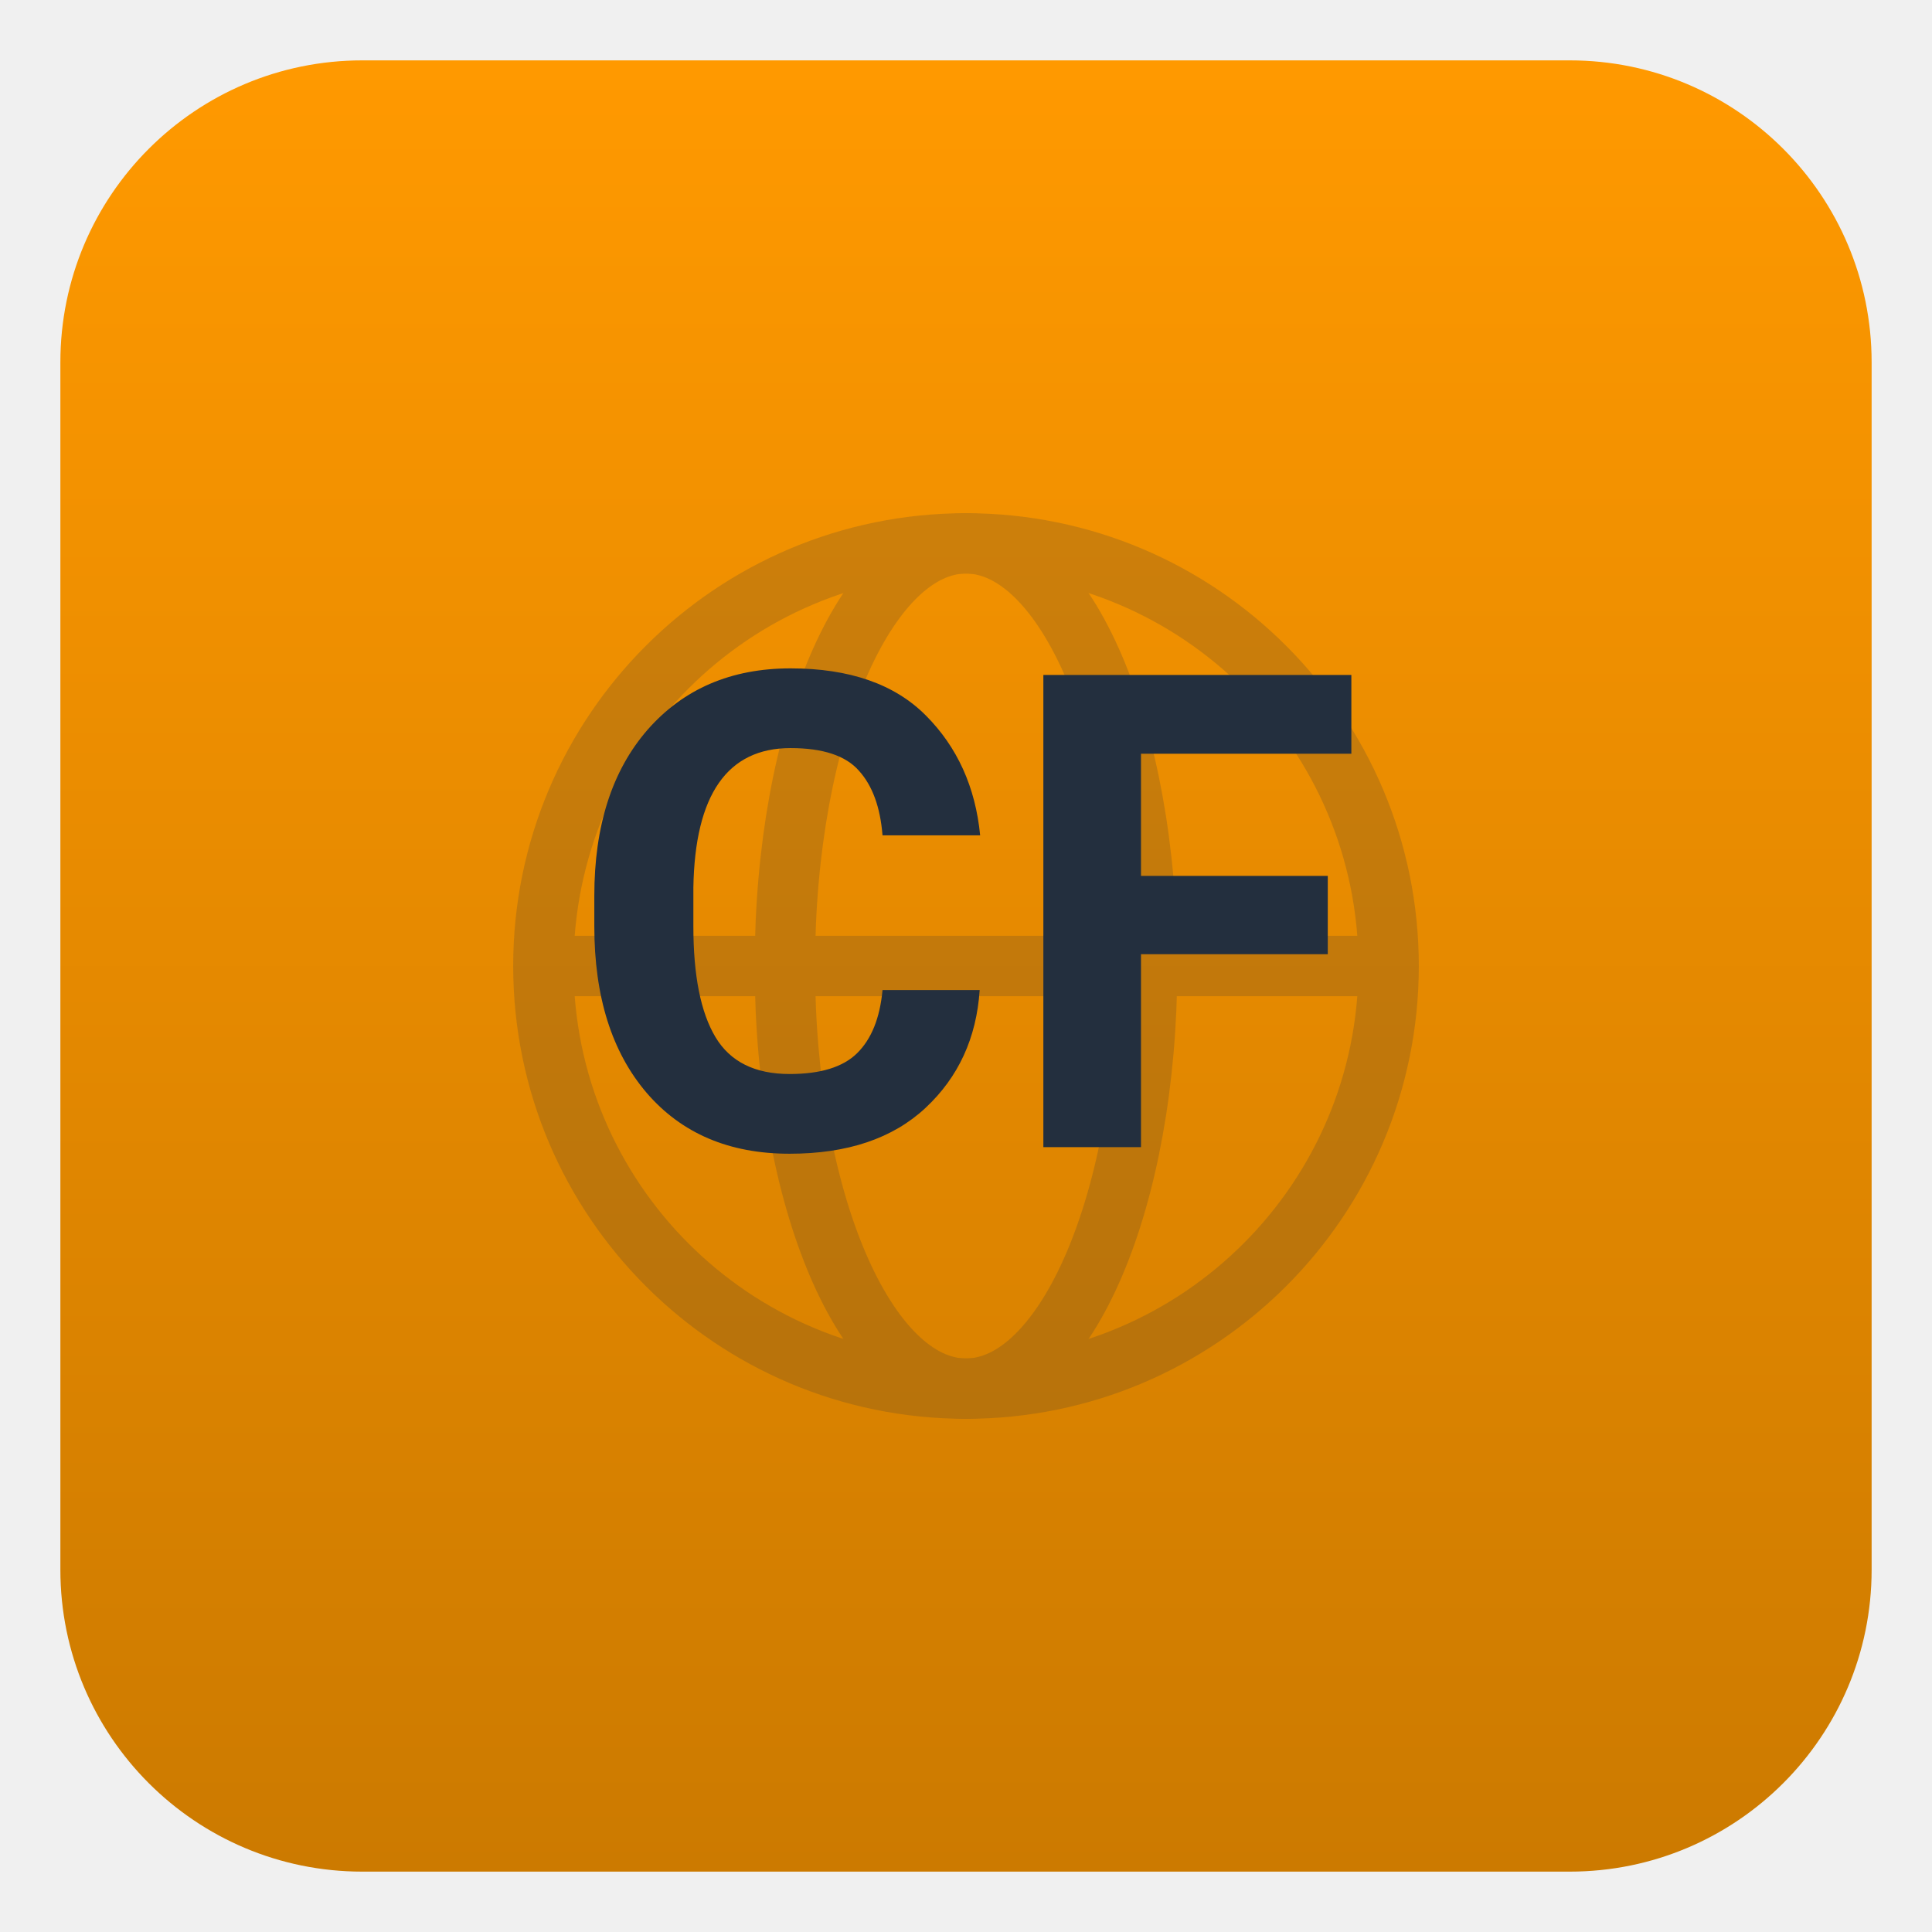
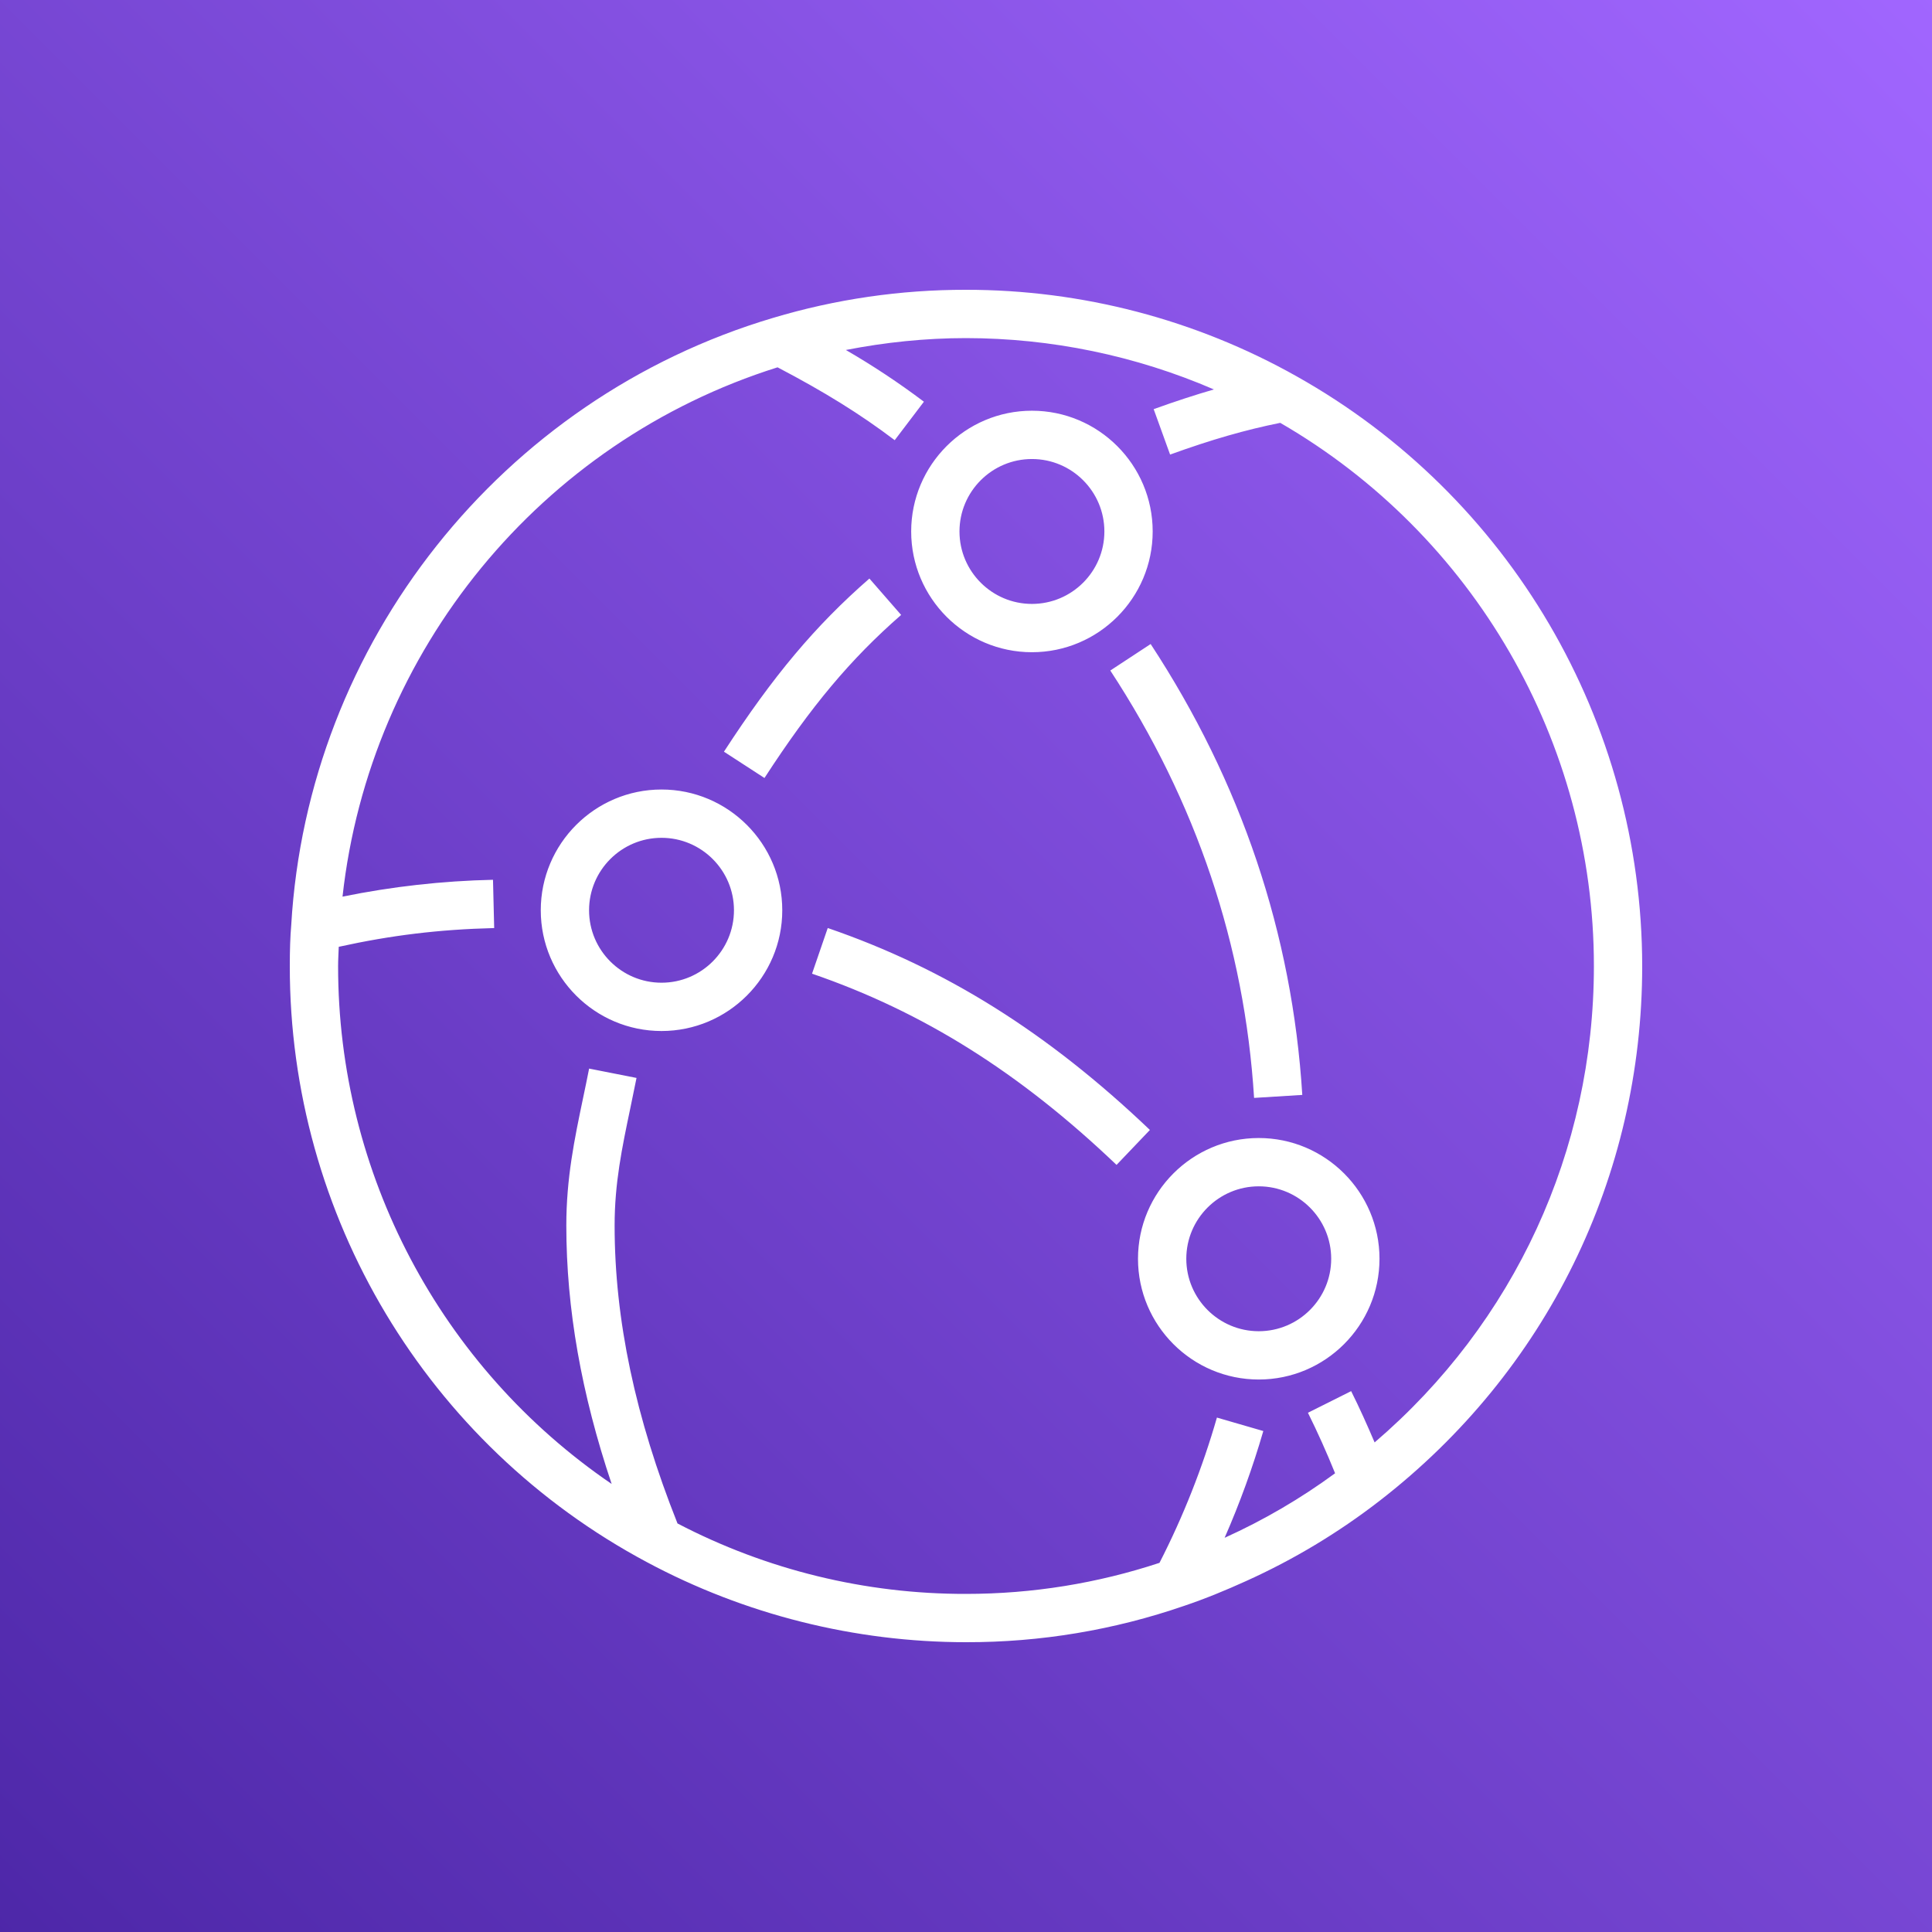
- <svg aria-label="CloudFront" viewBox="0 0 64 64">
+ <svg xmlns="http://www.w3.org/2000/svg" width="80" height="80" viewBox="0 0 80 80">
  <defs>
-     <linearGradient id="a" x1="0" x2="0" y1="0" y2="1">
-       <stop offset="0%" stop-color="#f90" />
-       <stop offset="100%" stop-color="#cc7a00" />
+     <linearGradient id="a" x1="0%" x2="100%" y1="100%" y2="0%">
+       <stop offset="0%" stop-color="#4d27a8" />
+       <stop offset="100%" stop-color="#a166ff" />
    </linearGradient>
  </defs>
-   <rect width="60" height="60" x="2" y="2" fill="url(#a)" rx="10" />
-   <g stroke="currentColor" stroke-width="2" color="#232f3e" opacity=".18">
-     <circle cx="32" cy="32" r="14" fill="none" />
-     <path d="M18 32h28" />
-     <ellipse cx="32" cy="32" fill="none" rx="6" ry="14" />
+   <g fill="none" fill-rule="evenodd">
+     <path fill="url(#a)" d="M0 0h80v80H0z" />
+     <path fill="#fff" d="M55.122 52.123c0-1.654-1.346-3-3-3s-3 1.346-3 3 1.346 3 3 3 3-1.346 3-3m2 0c0 2.757-2.243 5-5 5s-5-2.243-5-5 2.243-5 5-5 5 2.243 5 5m-26.73-14.431c0-1.654-1.346-3-3-3-1.655 0-3 1.346-3 3s1.345 3 3 3c1.654 0 3-1.346 3-3m2 0c0 2.757-2.244 5-5 5-2.757 0-5-2.243-5-5s2.243-5 5-5c2.756 0 5 2.243 5 5m7.338-15.685c0 1.654 1.346 3 3 3 1.655 0 3-1.346 3-3 0-1.655-1.345-3-3-3-1.654 0-3 1.345-3 3m-2 0c0-2.757 2.244-5 5-5 2.757 0 5 2.243 5 5s-2.243 5-5 5c-2.756 0-5-2.243-5-5M66 40c0-9.273-4.972-17.852-12.988-22.491-1.437.29-2.827.687-4.561 1.314l-.68-1.881c.905-.326 1.715-.59 2.495-.816A25.95 25.95 0 0 0 40 14c-1.689 0-3.351.175-4.975.492a32 32 0 0 1 3.232 2.142l-1.209 1.593c-1.428-1.082-2.908-1.999-4.851-3.017-9.819 3.088-16.891 11.748-18.014 21.918a35 35 0 0 1 6.231-.698l.049 1.999c-2.3.057-4.276.301-6.436.776-.009.265-.027.533-.027.795a25.94 25.94 0 0 0 11.327 21.447c-1.253-3.731-1.877-7.257-1.877-10.701 0-1.964.338-3.577.695-5.284.083-.395.167-.797.249-1.214l1.963.387q-.127.635-.254 1.238c-.35 1.672-.653 3.116-.653 4.873 0 3.908.858 7.949 2.604 12.337A25.7 25.7 0 0 0 40 66c2.756 0 5.446-.44 8.012-1.286a33.5 33.5 0 0 0 2.378-6.015l1.921.557a36 36 0 0 1-1.602 4.421 25.4 25.4 0 0 0 4.574-2.672 36 36 0 0 0-1.124-2.506l1.789-.895c.348.696.667 1.408.972 2.124C62.705 54.775 66 47.66 66 40m2 0c0 8.727-3.966 16.799-10.879 22.149a27.5 27.5 0 0 1-5.532 3.323c-.833.378-1.681.728-2.553 1.022A27.5 27.5 0 0 1 40 68c-4.6 0-9.168-1.146-13.212-3.314A27.95 27.95 0 0 1 12 40c0-.686.018-1.208.059-1.691.681-11.684 8.697-21.797 19.942-25.143A27.7 27.7 0 0 1 40 12a27.87 27.87 0 0 1 13.684 3.579A28.03 28.03 0 0 1 68 40M37.314 25.463 36 23.956c-2.242 1.956-3.986 4.033-6.023 7.17l1.678 1.089c1.928-2.971 3.568-4.927 5.659-6.752m-3.039 12.964-.65 1.891c4.593 1.577 8.6 4.093 12.609 7.918l1.381-1.447c-4.226-4.031-8.465-6.688-13.34-8.362m13.371-11.759c3.752 5.722 5.865 12.003 6.279 18.67l-1.996.124c-.393-6.316-2.396-12.27-5.954-17.697z" />
  </g>
-   <text x="32" y="38" fill="#232f3e" font-family="-apple-system,BlinkMacSystemFont,Segoe UI,Roboto,sans-serif" font-size="22" font-weight="700" text-anchor="middle">CF</text>
</svg>
